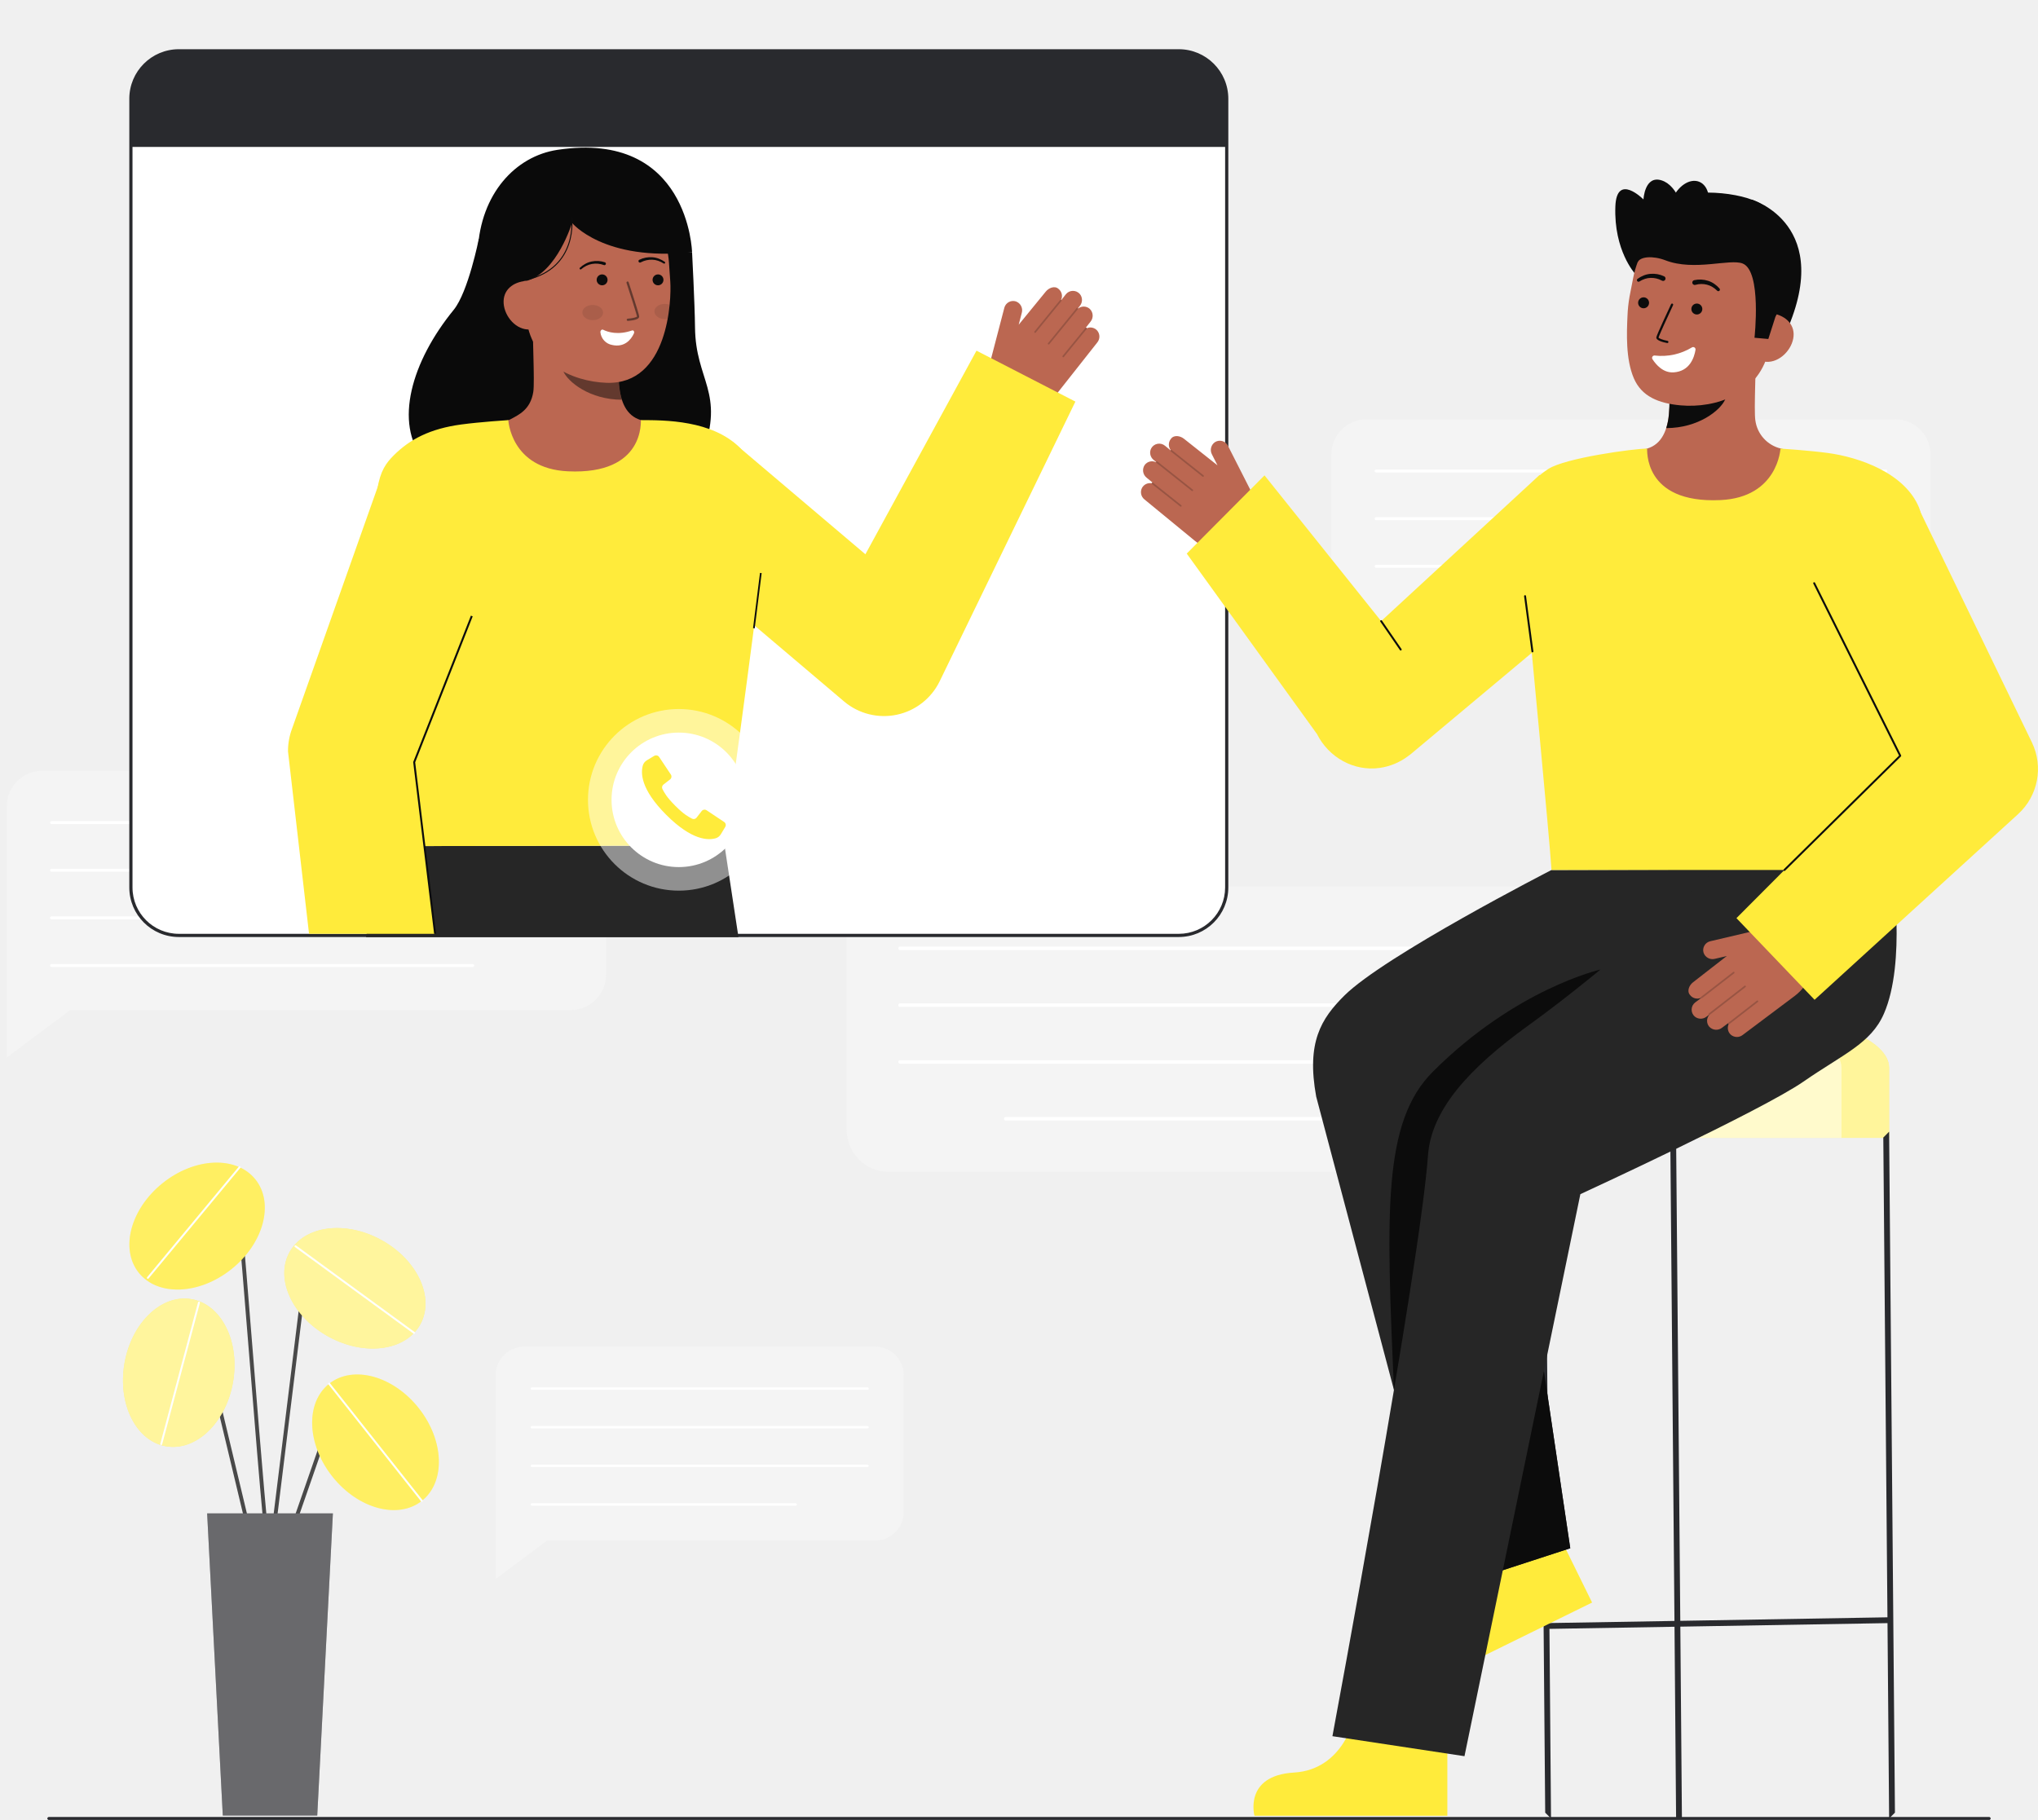
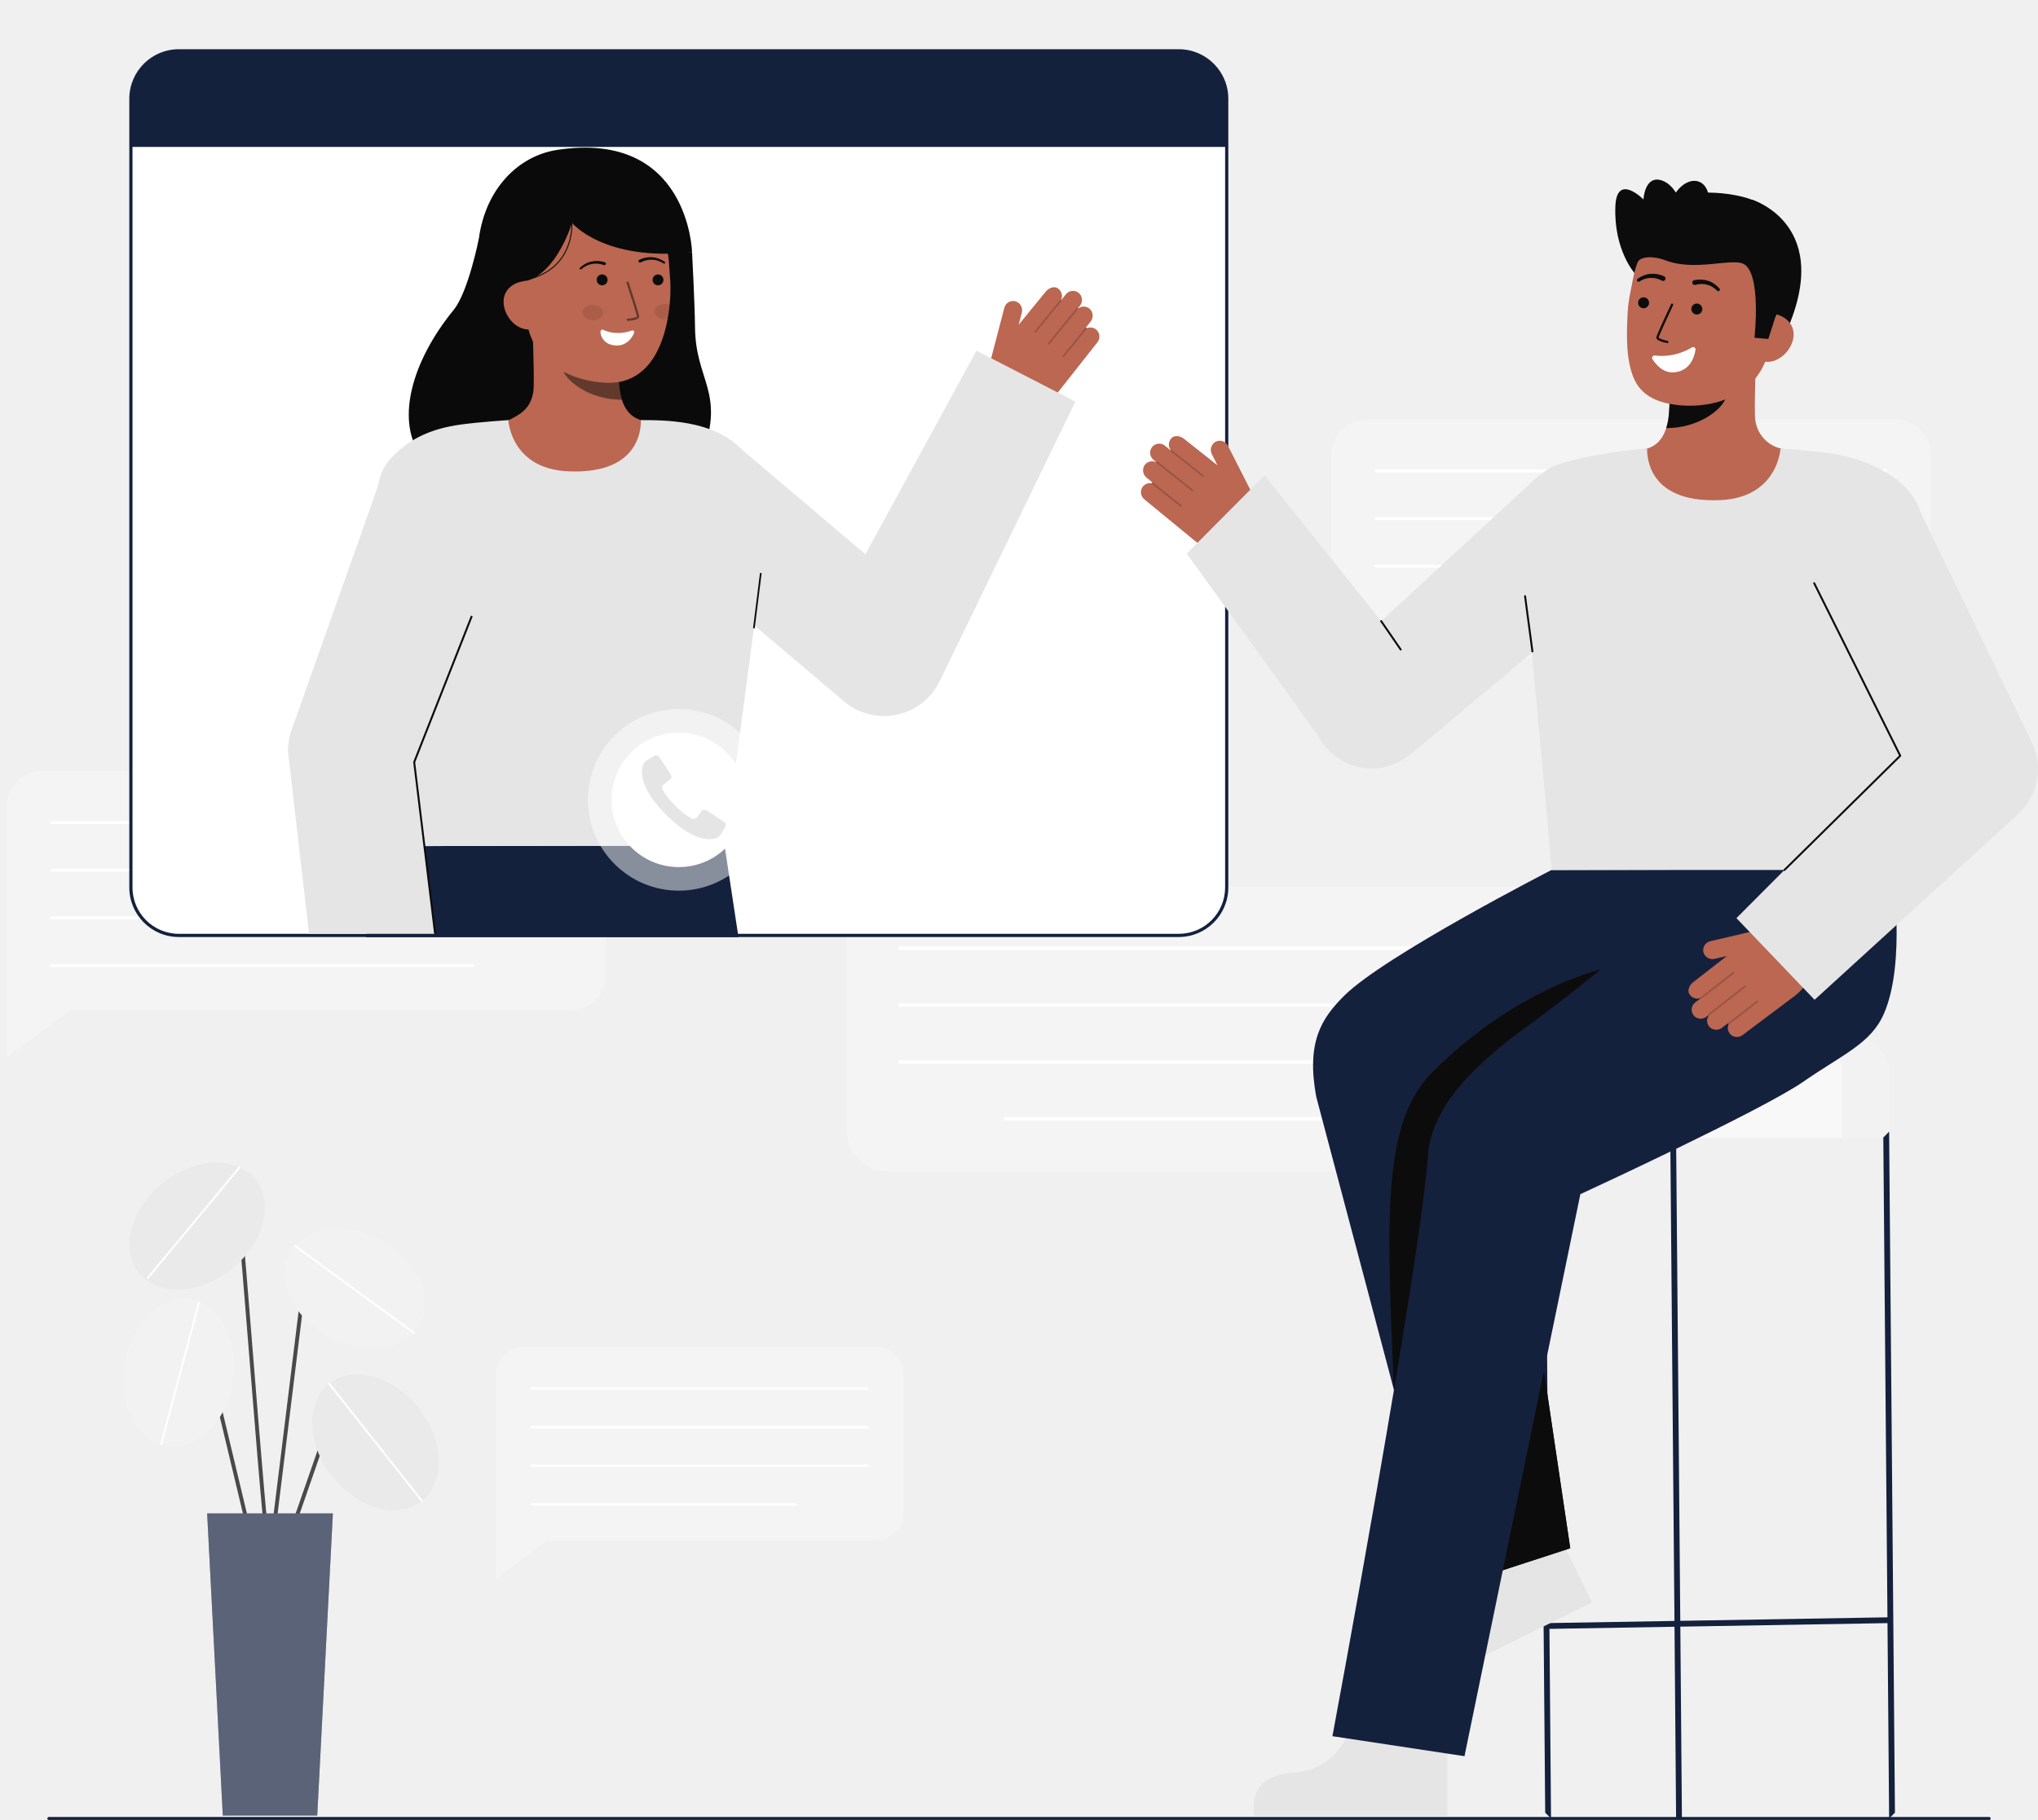
<svg xmlns="http://www.w3.org/2000/svg" viewBox="0 0 1050.734 938.434">
  <g id="Layer_4" data-name="Layer 4">
    <g>
      <path d="M139.213,805.068a1,1,0,0,1-.707-.292c-1.409-1.409-3.706-27.259-9.892-104.224-2.531-31.492-4.922-61.237-6.667-79.315-.124-1.291-.625-1.441-.789-1.49-2.388-.721-9.652,5.007-13.707,10.022a1,1,0,0,1-1.556-1.258c2.682-3.316,11.422-12.009,15.838-10.68.891.268,2,1.042,2.206,3.214,1.746,18.093,4.137,47.847,6.669,79.347,3.759,46.77,8.018,99.756,9.417,103.093a1,1,0,0,1-.812,1.583Z" fill="#494949" />
-       <ellipse cx="101.617" cy="632.255" rx="38.507" ry="28.398" transform="translate(-373.111 202.481) rotate(-38.715)" fill="#FFEB3B" />
+       <ellipse cx="101.617" cy="632.255" rx="38.507" ry="28.398" transform="translate(-373.111 202.481) rotate(-38.715)" fill="#E5E5E5" />
      <ellipse cx="101.617" cy="632.255" rx="38.507" ry="28.398" transform="translate(-373.111 202.481) rotate(-38.715)" fill="#fff" opacity="0.2" />
      <path d="M76.223,659.447a.5.5,0,0,1-.384-.819L123.13,601.6a.5.5,0,0,1,.769.639L76.608,659.267A.5.5,0,0,1,76.223,659.447Z" fill="#fff" />
      <path d="M149.528,792.843a1,1,0,0,1-.945-1.329l17.764-51.087a9.5,9.5,0,0,1,15.529-3.748l9.391,8.972a1,1,0,0,1-1.382,1.446l-9.391-8.971a7.5,7.5,0,0,0-12.258,2.958l-17.764,51.087A1,1,0,0,1,149.528,792.843Z" fill="#494949" />
-       <ellipse cx="193.607" cy="743.737" rx="28.398" ry="38.507" transform="translate(-419.795 280.74) rotate(-38.363)" fill="#FFEB3B" />
+       <ellipse cx="193.607" cy="743.737" rx="28.398" ry="38.507" transform="translate(-419.795 280.74) rotate(-38.363)" fill="#E5E5E5" />
      <path d="M131.143,801.811a1,1,0,0,1-.972-.768L100.361,676.4a4.751,4.751,0,0,0-8.213-2l-9.189,10.619a1,1,0,0,1-1.513-1.309l9.189-10.619a6.751,6.751,0,0,1,11.671,2.848l29.81,124.644a1,1,0,0,1-.74,1.205A.983.983,0,0,1,131.143,801.811Z" fill="#494949" />
-       <ellipse cx="92.161" cy="707.864" rx="38.507" ry="28.398" transform="translate(-621.055 678.063) rotate(-80.189)" fill="#FFEB3B" />
+       <ellipse cx="92.161" cy="707.864" rx="38.507" ry="28.398" transform="translate(-621.055 678.063) rotate(-80.189)" fill="#E5E5E5" />
      <path d="M139.215,805.068a1.043,1.043,0,0,1-.124-.007,1,1,0,0,1-.871-1.115l19.037-154.557a8.806,8.806,0,0,1,15.341-4.753l21.758,24.643a1,1,0,0,1-1.5,1.325L171.1,645.961a6.806,6.806,0,0,0-11.857,3.672L140.206,804.191A1,1,0,0,1,139.215,805.068Z" fill="#494949" />
-       <ellipse cx="182.976" cy="664.336" rx="28.398" ry="38.507" transform="translate(-486.918 502.89) rotate(-61.051)" fill="#FFEB3B" />
+       <ellipse cx="182.976" cy="664.336" rx="28.398" ry="38.507" transform="translate(-486.918 502.89) rotate(-61.051)" fill="#E5E5E5" />
      <ellipse cx="193.607" cy="743.737" rx="28.398" ry="38.507" transform="translate(-419.795 280.74) rotate(-38.363)" fill="#fff" opacity="0.2" />
      <ellipse cx="92.161" cy="707.864" rx="38.507" ry="28.398" transform="translate(-621.055 678.063) rotate(-80.189)" fill="#fff" opacity="0.5" />
      <ellipse cx="182.976" cy="664.336" rx="28.398" ry="38.507" transform="translate(-486.918 502.89) rotate(-61.051)" fill="#fff" opacity="0.5" />
-       <polygon points="163.561 936.21 114.865 936.21 106.795 780.406 171.63 780.406 163.561 936.21" fill="#292a2e" />
+       <polygon points="163.561 936.21 114.865 936.21 106.795 780.406 171.63 780.406 163.561 936.21" fill="#14213D" />
      <polygon points="163.561 936.21 114.865 936.21 106.795 780.406 171.63 780.406 163.561 936.21" fill="#fff" opacity="0.3" />
      <path d="M217.507,774.43a.5.5,0,0,1-.393-.19l-47.8-60.386a.5.5,0,1,1,.784-.621l47.8,60.386a.5.5,0,0,1-.391.811Z" fill="#fff" />
      <path d="M213.493,687.813a.5.5,0,0,1-.295-.1l-61.166-44.662a.5.5,0,1,1,.59-.808l61.166,44.663a.5.5,0,0,1-.3.9Z" fill="#fff" />
      <path d="M83.118,745.161a.519.519,0,0,1-.129-.017.5.5,0,0,1-.354-.612l19.472-72.953a.5.5,0,1,1,.965.258L83.6,744.79A.5.5,0,0,1,83.118,745.161Z" fill="#fff" />
    </g>
    <g>
      <g>
        <path d="M451.152,794.422H282.01l-26.5,19.848V709.209a14.8,14.8,0,0,1,14.8-14.8H451.152a14.8,14.8,0,0,1,14.8,14.8V779.62A14.8,14.8,0,0,1,451.152,794.422Z" fill="#f4f4f4" />
        <path d="M447.25,716.665H274.216a.618.618,0,1,1,0-1.235H447.25a.618.618,0,1,1,0,1.235Z" fill="#fff" />
        <path d="M447.25,736.583H274.216a.618.618,0,1,1,0-1.235H447.25a.618.618,0,1,1,0,1.235Z" fill="#fff" />
        <path d="M447.25,756.5H274.216a.617.617,0,1,1,0-1.234H447.25a.617.617,0,1,1,0,1.234Z" fill="#fff" />
        <path d="M410.207,776.418H274.216a.618.618,0,1,1,0-1.235H410.207a.618.618,0,1,1,0,1.235Z" fill="#fff" />
      </g>
      <g>
        <path d="M294.21,520.861H36.2L3.512,545.345V415.738a18.262,18.262,0,0,1,18.262-18.261H294.21a18.261,18.261,0,0,1,18.261,18.261V502.6A18.262,18.262,0,0,1,294.21,520.861Z" fill="#f4f4f4" />
        <path d="M289.4,424.936H26.588a.762.762,0,1,1,0-1.524H289.4a.762.762,0,0,1,0,1.524Z" fill="#fff" />
        <path d="M289.4,449.507H26.588a.762.762,0,1,1,0-1.523H289.4a.762.762,0,0,1,0,1.523Z" fill="#fff" />
        <path d="M289.4,474.078H26.588a.762.762,0,1,1,0-1.523H289.4a.762.762,0,0,1,0,1.523Z" fill="#fff" />
        <path d="M243.7,498.65H26.588a.762.762,0,0,1,0-1.524H243.7a.762.762,0,0,1,0,1.524Z" fill="#fff" />
      </g>
      <g>
        <path d="M458.269,604.3H765.886L804.863,633.5V478.968A21.773,21.773,0,0,0,783.09,457.2H458.269A21.773,21.773,0,0,0,436.5,478.968V582.53A21.773,21.773,0,0,0,458.269,604.3Z" fill="#f4f4f4" />
        <path d="M464.009,489.934H777.35a.909.909,0,0,0,0-1.817H464.009a.909.909,0,0,0,0,1.817Z" fill="#fff" />
        <path d="M464.009,519.23H777.35a.909.909,0,0,0,0-1.817H464.009a.909.909,0,0,0,0,1.817Z" fill="#fff" />
        <path d="M464.009,548.526H777.35a.909.909,0,0,0,0-1.817H464.009a.909.909,0,0,0,0,1.817Z" fill="#fff" />
        <path d="M518.493,577.822H777.35a.909.909,0,0,0,0-1.817H518.493a.909.909,0,0,0,0,1.817Z" fill="#fff" />
      </g>
      <g>
        <path d="M704.659,339.578H962.665l32.691,24.485V234.455A18.261,18.261,0,0,0,977.1,216.194H704.659A18.262,18.262,0,0,0,686.4,234.455v86.861A18.262,18.262,0,0,0,704.659,339.578Z" fill="#f4f4f4" />
        <path d="M709.472,243.653H972.281a.762.762,0,0,0,0-1.524H709.472a.762.762,0,0,0,0,1.524Z" fill="#fff" />
        <path d="M709.472,268.224H972.281a.762.762,0,0,0,0-1.523H709.472a.762.762,0,0,0,0,1.523Z" fill="#fff" />
        <path d="M709.472,292.8H972.281a.762.762,0,0,0,0-1.523H709.472a.762.762,0,0,0,0,1.523Z" fill="#fff" />
        <path d="M755.17,317.367H972.281a.762.762,0,0,0,0-1.523H755.17a.762.762,0,1,0,0,1.523Z" fill="#fff" />
      </g>
    </g>
    <g>
      <g>
        <rect x="67.491" y="26.202" width="564.97" height="456.164" rx="24.703" transform="translate(699.952 508.567) rotate(-180)" fill="#fff" />
-         <path d="M66.667,457.662V50.905A25.556,25.556,0,0,1,92.194,25.378H607.758a25.557,25.557,0,0,1,25.527,25.527V457.662a25.556,25.556,0,0,1-25.527,25.527H92.194A25.555,25.555,0,0,1,66.667,457.662ZM92.194,27.025a23.907,23.907,0,0,0-23.88,23.88V457.662a23.907,23.907,0,0,0,23.88,23.88H607.758a23.906,23.906,0,0,0,23.88-23.88V50.905a23.906,23.906,0,0,0-23.88-23.88Z" fill="#292a2e" />
+         <path d="M66.667,457.662V50.905A25.556,25.556,0,0,1,92.194,25.378H607.758a25.557,25.557,0,0,1,25.527,25.527V457.662a25.556,25.556,0,0,1-25.527,25.527H92.194A25.555,25.555,0,0,1,66.667,457.662ZM92.194,27.025a23.907,23.907,0,0,0-23.88,23.88V457.662a23.907,23.907,0,0,0,23.88,23.88H607.758a23.906,23.906,0,0,0,23.88-23.88V50.905a23.906,23.906,0,0,0-23.88-23.88Z" fill="#14213D" />
      </g>
-       <path d="M67.491,50.9V75.759H632.458V50.9a24.7,24.7,0,0,0-24.7-24.7H92.194A24.7,24.7,0,0,0,67.491,50.9Z" fill="#292a2e" />
+       <path d="M67.491,50.9V75.759H632.458V50.9a24.7,24.7,0,0,0-24.7-24.7H92.194A24.7,24.7,0,0,0,67.491,50.9Z" fill="#14213D" />
    </g>
    <g>
      <g>
        <path d="M517.807,158.706a4.684,4.684,0,0,1,5.957-3.282,4.863,4.863,0,0,1,3.043,5.9l-1.6,6.123,13.9-17.009c1.513-1.918,4.6-3.305,6.636-1.465a4.679,4.679,0,0,1,1.327,5.674.333.333,0,0,1,.066.038.458.458,0,0,1,.035.042l2.333-2.958a4.69,4.69,0,0,1,7.253-.132,4.8,4.8,0,0,1,0,6.072l-.993,1.259a.42.42,0,0,1,.045.15,4.68,4.68,0,0,1,6.018.135,4.862,4.862,0,0,1,.419,6.626l-2.44,3.094a.4.4,0,0,1,.519.276,4.684,4.684,0,0,1,5.41,1.27,4.8,4.8,0,0,1,0,6.072l-20.807,26.377a23.6,23.6,0,0,1-25.124,8.04l-14.529-4.233Z" fill="#bb6751" />
        <g opacity="0.2">
          <path d="M533.4,171.555a.433.433,0,0,0,.6-.068l13.2-16.193a.432.432,0,0,0-.67-.546l-13.2,16.193a.433.433,0,0,0,.062.608Z" fill="#0c0c0c" />
        </g>
        <g opacity="0.2">
          <path d="M540.385,177.575a.432.432,0,0,0,.6-.068l14.734-18.071a.433.433,0,0,0-.062-.609.449.449,0,0,0-.608.062L540.315,176.96a.433.433,0,0,0,.062.609Z" fill="#0c0c0c" />
        </g>
        <g opacity="0.2">
          <path d="M547.908,184.138a.432.432,0,0,0,.6-.068l11.754-14.415a.433.433,0,0,0-.671-.546l-11.753,14.415a.432.432,0,0,0,.062.608Z" fill="#0c0c0c" />
        </g>
      </g>
      <g>
        <path d="M246.857,123.192s-5.433,27.378-12.95,36.59c-21.64,26.519-31.045,58.3-15.337,77.58s129.932,34.384,143.661-3.485c11.558-31.881-3.621-37.446-3.9-65.023-.127-12.478-1.52-38.79-1.52-38.79" fill="#0a0a0a" />
        <path id="sk" d="M338.709,218.738c-.2-.026-2.406,36.6-44.949,33.4-29.452-2.206-39.953-33.454-40.628-33.454,3.175-.675,8.522-1.657,9.933-2.409,4.637-2.492,10.376-5.085,11.871-14.091.861-5.191-.6-31.747-.151-37l45.209,10.09c-.631,11.092-5.053,36.807,10.444,41.358C333.016,217.388,335.793,218.08,338.709,218.738Z" fill="#bb6751" />
        <path id="sh" d="M320.628,206.126a32.765,32.765,0,0,1-1.36-7.017,74.8,74.8,0,0,1,.3-16.319,49.58,49.58,0,0,1-24.987-10.947c-.839,3.1-5.456,16.646-4.178,19.593C292.816,197.006,304.17,206.126,320.628,206.126Z" fill="#0c0c0c" opacity="0.5" />
        <path d="M312.773,197.405c-17.9-.589-39.848-10.635-41.523-34.789l-1.511-21.8c-1.675-24.154,9.653-44.615,32.4-46.192h0c22.742-1.577,41.1,16.825,42.774,40.979l.669,9.649C346.221,154.525,344.705,198.456,312.773,197.405Z" fill="#bb6751" />
        <path d="M310.93,170.027c2.5,1.24,7.7,2.9,14.916.389.787-.274,1.387.623.988,1.51-1.53,3.4-5.028,7.324-11.169,5.98a7.409,7.409,0,0,1-6.1-6.448C309.4,170.549,310.228,169.679,310.93,170.027Z" fill="#fff" />
        <circle cx="339.253" cy="144.314" r="2.808" fill="#0c0c0c" />
        <circle cx="310.432" cy="144.314" r="2.808" fill="#0c0c0c" />
        <path d="M323.686,165.481l.044,0a25.124,25.124,0,0,0,2.748-.363c1.358-.266,3.153-.76,3.07-1.967-.1-1.377-4.895-15.965-5.442-17.624a.576.576,0,0,0-1.093.361c2.049,6.213,5.323,16.416,5.387,17.342-.2.4-2.463.944-4.75,1.1a.576.576,0,0,0,.036,1.15Z" fill="#0c0c0c" opacity="0.5" />
        <path d="M251.064,146.145l20.373-1.3c15.825-4.324,23.486-29.927,23.486-29.927s16.228,20.05,61.885,15.142c0,0-1.577-63.049-69.383-52.795-21.864,3.306-39.588,22.847-41.07,51.592C245.316,149,251.064,146.145,251.064,146.145Z" fill="#0a0a0a" />
        <path d="M273.173,169.877c-6.911.479-13.027-6.526-13.506-13.438s4.859-11.111,11.77-11.59l3.883,4.384,3.8,20.232Z" fill="#bb6751" />
        <path d="M329.594,133.964a13.045,13.045,0,0,1,6.767-1.306,11.486,11.486,0,0,1,3.357.751,13.572,13.572,0,0,1,3.01,1.612.509.509,0,0,1-.547.858l-.034-.02a12.525,12.525,0,0,0-2.814-1.371,10.339,10.339,0,0,0-3.047-.559,11.683,11.683,0,0,0-5.928,1.359l-.051.028a.764.764,0,1,1-.739-1.338Z" fill="#0c0c0c" />
        <path d="M311.29,136.663a11.7,11.7,0,0,0-6.057-.554,10.271,10.271,0,0,0-2.944.962,12.477,12.477,0,0,0-2.607,1.734l-.029.024a.509.509,0,0,1-.658-.777,13.605,13.605,0,0,1,2.768-2,11.514,11.514,0,0,1,3.226-1.193,13.062,13.062,0,0,1,6.881.391.764.764,0,0,1-.5,1.445l-.025-.009Z" fill="#0c0c0c" />
        <path d="M294.729,112.124s3.635,25.976-23.285,32.19" fill="none" stroke="#0c0c0c" stroke-miterlimit="10" stroke-width="0.5" />
        <ellipse cx="305.593" cy="161.175" rx="3.923" ry="5.349" transform="translate(141.184 465.04) rotate(-89.392)" fill="#0c0c0c" opacity="0.1" />
        <path d="M337.4,160.568c-.016,2.164,2.359,3.944,5.313,3.979a7.341,7.341,0,0,0,1.521-.142c.466-2.523.792-4.966,1.012-7.238a6.745,6.745,0,0,0-2.453-.466C339.834,156.665,337.421,158.4,337.4,160.568Z" fill="#0c0c0c" opacity="0.1" />
      </g>
-       <polygon points="196.424 436.323 188.725 483.256 380.733 483.256 373.556 436.04 196.424 436.323" fill="#262626" />
-       <path id="b_1_b" d="M292.784,243.038c-29.473-1.389-30.714-26.4-30.714-26.4s-14.6.944-24.311,2.257c-15.894,2.151-26.378,7.54-34.722,15.884-7.762,7.762-12.487,16.159-7.487,69.775,3.621,38.822.874,131.774.874,131.774l177.132-.283s16.527-119.2,18.014-136.678c2.837-33.361-3.21-61.563-10.136-68.489-14.24-14.24-38.754-14.24-51-14.238C330.238,216.635,332.921,244.93,292.784,243.038Z" fill="#FFEB3B" />
-       <path d="M503.451,180.829,446.173,285.822l-68.35-57.939-42.03,49.583L434.572,361.2l.706.607a31.922,31.922,0,0,0,49.2-10.519l69.961-144.2Z" fill="#FFEB3B" />
-       <path d="M213.542,393.035l10.783,88.507H159.332l-10.84-94.027a32.568,32.568,0,0,1,2.1-11.8l47.07-132.879,61.79,21.01Z" fill="#FFEB3B" />
+       <polygon points="196.424 436.323 188.725 483.256 380.733 483.256 373.556 436.04 196.424 436.323" fill="#14213D" />
+       <path id="b_1_b" d="M292.784,243.038c-29.473-1.389-30.714-26.4-30.714-26.4s-14.6.944-24.311,2.257c-15.894,2.151-26.378,7.54-34.722,15.884-7.762,7.762-12.487,16.159-7.487,69.775,3.621,38.822.874,131.774.874,131.774l177.132-.283s16.527-119.2,18.014-136.678c2.837-33.361-3.21-61.563-10.136-68.489-14.24-14.24-38.754-14.24-51-14.238C330.238,216.635,332.921,244.93,292.784,243.038Z" fill="#E5E5E5" />
+       <path d="M503.451,180.829,446.173,285.822l-68.35-57.939-42.03,49.583L434.572,361.2l.706.607a31.922,31.922,0,0,0,49.2-10.519l69.961-144.2Z" fill="#E5E5E5" />
+       <path d="M213.542,393.035l10.783,88.507H159.332l-10.84-94.027a32.568,32.568,0,0,1,2.1-11.8l47.07-132.879,61.79,21.01Z" fill="#E5E5E5" />
      <polygon points="223.829 481.603 213.031 392.969 213.077 392.851 242.782 317.465 243.713 317.833 214.054 393.1 224.821 481.482 223.829 481.603" fill="#0c0c0c" />
      <rect x="376.11" y="309.291" width="28.717" height="0.865" transform="translate(34.427 658.476) rotate(-82.829)" fill="#0c0c0c" />
    </g>
    <g>
-       <path d="M1025.577,938.434H25.157a.7.7,0,0,1,0-1.4h1000.42a.7.7,0,0,1,0,1.4Z" fill="#292a2e" />
+       <path d="M1025.577,938.434H25.157a.7.7,0,0,1,0-1.4h1000.42a.7.7,0,0,1,0,1.4Z" fill="#14213D" />
      <g opacity="0.65">
-         <path d="M1025.577,938.434H25.157a.7.7,0,0,1,0-1.4h1000.42a.7.7,0,0,1,0,1.4Z" fill="#292a2e" />
+         <path d="M1025.577,938.434H25.157a.7.7,0,0,1,0-1.4h1000.42a.7.7,0,0,1,0,1.4Z" fill="#14213D" />
      </g>
    </g>
    <g>
      <circle cx="349.976" cy="412.451" r="46.83" fill="#fff" opacity="0.49" />
      <circle cx="349.976" cy="412.451" r="34.68" fill="#fff" />
-       <path d="M373.348,423.864a1.888,1.888,0,0,1,.57,2.54l-2.27,3.783a4.615,4.615,0,0,1-2.716,2.1c-3.773,1.036-12.093,1.244-25.429-12.091s-13.127-21.658-12.092-25.43a4.625,4.625,0,0,1,2.1-2.718l3.784-2.269a1.886,1.886,0,0,1,2.539.572l6.032,9.048a1.888,1.888,0,0,1-.411,2.533l-3.388,2.633a1.879,1.879,0,0,0-.5,2.4c.994,1.788,1.937,3.895,6.6,8.566s6.779,5.607,8.567,6.6a1.874,1.874,0,0,0,2.395-.5l2.635-3.386a1.885,1.885,0,0,1,2.533-.412Z" fill="#FFEB3B" />
+       <path d="M373.348,423.864a1.888,1.888,0,0,1,.57,2.54l-2.27,3.783a4.615,4.615,0,0,1-2.716,2.1c-3.773,1.036-12.093,1.244-25.429-12.091s-13.127-21.658-12.092-25.43a4.625,4.625,0,0,1,2.1-2.718l3.784-2.269a1.886,1.886,0,0,1,2.539.572l6.032,9.048a1.888,1.888,0,0,1-.411,2.533l-3.388,2.633a1.879,1.879,0,0,0-.5,2.4c.994,1.788,1.937,3.895,6.6,8.566s6.779,5.607,8.567,6.6a1.874,1.874,0,0,0,2.395-.5l2.635-3.386a1.885,1.885,0,0,1,2.533-.412Z" fill="#E5E5E5" />
    </g>
    <g>
      <g>
-         <path d="M883.82,520.307c-49.793,0-90.157,13.584-90.157,30.341v36.121H973.978V550.648C973.978,533.891,933.613,520.307,883.82,520.307Z" fill="#FFEB3B" />
+         <path d="M883.82,520.307c-49.793,0-90.157,13.584-90.157,30.341v36.121H973.978V550.648C973.978,533.891,933.613,520.307,883.82,520.307Z" fill="#E5E5E5" />
        <path d="M883.82,520.307c-49.793,0-90.157,13.584-90.157,30.341v36.121H973.978V550.648C973.978,533.891,933.613,520.307,883.82,520.307Z" fill="#fff" opacity="0.49" />
        <path d="M949.417,550.652v36.115H793.661V550.652c0-15.36,33.9-28.05,77.878-30.056C915.521,522.6,949.417,535.292,949.417,550.652Z" fill="#fff" opacity="0.49" />
-         <polygon points="973.977 937.743 976.977 934.717 973.977 583.565 970.977 586.59 973.117 833.994 866.304 835.809 864.149 586.565 861.149 586.59 863.304 835.86 798.825 836.956 796.661 586.565 793.661 583.59 796.661 934.743 799.661 937.717 798.851 839.957 863.33 838.861 864.149 937.743 867.149 937.717 866.33 838.81 973.143 836.994 973.977 937.743" fill="#292a2e" />
+         <polygon points="973.977 937.743 976.977 934.717 973.977 583.565 970.977 586.59 973.117 833.994 866.304 835.809 864.149 586.565 861.149 586.59 863.304 835.86 798.825 836.956 796.661 586.565 793.661 583.59 796.661 934.743 799.661 937.717 798.851 839.957 863.33 838.861 864.149 937.743 867.149 937.717 866.33 838.81 973.143 836.994 973.977 937.743" fill="#14213D" />
      </g>
      <g>
-         <path d="M698.531,884.705s-5.361,27.794-31.384,29.343-20.38,22.28-20.38,22.28h99.445V886.644Z" fill="#FFEB3B" />
-         <path d="M755.269,801.11s7.457,27.306-15.21,40.183-8.452,28.987-8.452,28.987l89.232-43.9L798.908,781.8Z" fill="#FFEB3B" />
-         <path d="M745.828,819.157,678.59,565.468c-5.1-28.026,2.579-40.174,14.41-51.975,20.786-20.733,106.917-64.862,106.917-64.862l103.329-.281c27.4,0,54.334,27.017,54.334,54.415S929.726,553.4,902.328,553.4L775.086,566.1l34.491,232.287Z" fill="#262626" />
+         <path d="M698.531,884.705s-5.361,27.794-31.384,29.343-20.38,22.28-20.38,22.28h99.445V886.644Z" fill="#E5E5E5" />
+         <path d="M755.269,801.11s7.457,27.306-15.21,40.183-8.452,28.987-8.452,28.987l89.232-43.9L798.908,781.8Z" fill="#E5E5E5" />
+         <path d="M745.828,819.157,678.59,565.468c-5.1-28.026,2.579-40.174,14.41-51.975,20.786-20.733,106.917-64.862,106.917-64.862l103.329-.281c27.4,0,54.334,27.017,54.334,54.415S929.726,553.4,902.328,553.4L775.086,566.1l34.491,232.287Z" fill="#14213D" />
        <polygon points="809.577 798.383 795.999 706.935 727.207 748.899 745.828 819.157 809.577 798.383" fill="#0c0c0c" />
        <path d="M825.171,499.968s-43.437,9.681-86.457,52.7c-26.083,26.083-23.945,73.284-20.032,164.067l42.727-63.11L808.273,569.1Z" fill="#0c0c0c" />
-         <path d="M975.568,448.319l-70.173-.331-.027.924H884.12s-53.224,48.979-96.078,79.842c-31.17,22.448-50.185,43.85-51.831,67.176C732.2,652.791,686.963,895.3,686.963,895.3l68.081,10.31,59.743-289.812s93.425-43.067,115.034-58.056c20.348-14.114,34.721-19.569,41.454-34.971C982.905,496.165,975.568,448.319,975.568,448.319Z" fill="#262626" />
+         <path d="M975.568,448.319l-70.173-.331-.027.924H884.12s-53.224,48.979-96.078,79.842c-31.17,22.448-50.185,43.85-51.831,67.176C732.2,652.791,686.963,895.3,686.963,895.3l68.081,10.31,59.743-289.812s93.425-43.067,115.034-58.056c20.348-14.114,34.721-19.569,41.454-34.971C982.905,496.165,975.568,448.319,975.568,448.319Z" fill="#14213D" />
      </g>
      <g>
        <g>
          <path d="M843.005,141.171s-11.023-11.947-10.171-34.7c.659-17.617,14.488-3.623,14.488-3.623s.6-12.681,9.394-9.82,11.5,16.785,11.5,16.785" fill="#0c0c0c" />
          <path d="M903.09,102.916s43.9,12.9,16.735,70.636l-4.009-.452-8.138-.916" fill="#0c0c0c" />
          <path id="sk-2" data-name="sk" d="M840.877,233.437c.2-.026,2.419,36.8,45.205,33.593,29.62-2.219,40.181-33.645,40.86-33.645-3.193-.679-7.14-1.709-8.709-2.062a17.282,17.282,0,0,1-13.219-14.532c-.867-5.221.6-31.928.151-37.21L859.7,189.729c.635,11.155,5.082,37.017-10.5,41.594C846.6,232.08,843.809,232.776,840.877,233.437Z" fill="#bb6751" />
          <path id="sh-2" data-name="sh" d="M859.061,220.754a32.9,32.9,0,0,0,1.367-7.057,75.223,75.223,0,0,0-.3-16.413,49.857,49.857,0,0,0,25.129-11.009c.844,3.118,5.487,16.741,4.2,19.7C887.032,211.581,875.613,220.754,859.061,220.754Z" fill="#0c0c0c" opacity="1" />
          <path d="M866.483,209.028c17.937,1.612,41.081-5.717,45.722-29.621l4.188-21.569c4.642-23.9-4.151-45.719-26.658-50.089h0c-22.507-4.37-43.092,11.741-47.733,35.645l-1.854,9.549a73.6,73.6,0,0,0-1.062,9.953c-.4,8.819-.977,22.234,3.265,32.148C846.355,204.4,855.023,208,866.483,209.028Z" fill="#bb6751" />
          <path d="M853.148,183.34a30.239,30.239,0,0,0,19.168-4.195,1.224,1.224,0,0,1,1.842,1.233c-.64,3.936-2.951,11.118-11.3,11.64-5.389.337-9.073-3.969-10.9-6.8A1.224,1.224,0,0,1,853.148,183.34Z" fill="#fff" />
          <circle cx="847.388" cy="156.142" r="2.824" fill="#0c0c0c" />
          <circle cx="874.844" cy="159.352" r="2.824" fill="#0c0c0c" />
          <path d="M909.393,186.418c6.84,1.328,13.806-4.912,15.134-11.752s-3.485-11.688-10.324-13.017l-4.415,3.9-6.275,19.729Z" fill="#bb6751" />
          <g>
            <path d="M904.567,174.168s3.821-34.322-6.08-38.276c-6.594-2.633-24.955,4.073-39.8-1.643-6.5-2.5-13.184-1.992-14.409,1.068-.485,1.212-1.4-17.629,11.616-29.446,10.367-9.408,38.377-7.525,50.217-1.681,32.786,16.18,9.238,59.209,9.238,59.209l-3.658,11.409Z" fill="#0c0c0c" />
            <g opacity="1">
              <path d="M859.562,176.9l-.045-.007c-2.2-.422-5.857-1.376-5.543-3.026.263-1.367,6.829-15.406,7.578-17a.572.572,0,1,1,1.035.486c-2.913,6.216-7.311,15.8-7.489,16.731.142.431,2.351,1.25,4.634,1.688a.572.572,0,0,1-.17,1.13Z" fill="#0c0c0c" />
            </g>
            <path d="M858,142.5a13.6,13.6,0,0,0-7.095-1.281,12.006,12.006,0,0,0-3.483.829,14.047,14.047,0,0,0-3.094,1.713.832.832,0,0,0,.9,1.4l.058-.035a12.288,12.288,0,0,1,2.775-1.315,10.023,10.023,0,0,1,2.976-.514,11.349,11.349,0,0,1,5.724,1.37l.074.042a1.251,1.251,0,1,0,1.241-2.173C858.051,142.527,858.025,142.513,858,142.5Z" fill="#0c0c0c" />
            <path d="M874.191,146.872a11.337,11.337,0,0,1,5.885-.062,10.029,10.029,0,0,1,2.787,1.163,12.253,12.253,0,0,1,2.413,1.9l.047.044a.832.832,0,0,0,1.188-1.165,14.12,14.12,0,0,0-2.635-2.359,12.031,12.031,0,0,0-3.212-1.583,13.609,13.609,0,0,0-7.2-.331,1.251,1.251,0,0,0,.57,2.437c.025-.006.05-.012.075-.02Z" fill="#0c0c0c" />
          </g>
          <ellipse cx="870.804" cy="106.748" rx="14.04" ry="9.539" transform="translate(444.805 873.703) rotate(-67.939)" fill="#0c0c0c" />
        </g>
-         <path d="M787.718,314.52c1.348,15.832,10.9,114.61,12.2,134.111H975.492c1.008-17.589,5.538-94.5,9.364-128.895,3.651-32.821,8.77-47.757,4.564-57.957C982,243.79,958.39,235.757,942.4,233.592c-9.764-1.322-24.449-2.269-24.449-2.269s-1.243,25.153-30.891,26.552c-40.36,1.9-37.665-26.552-37.865-26.552-6.538,0-42.128,4.754-51.027,10.555-12.569,8.192-16.284,19.357-16.431,29.614C781.569,283.3,786.187,296.563,787.718,314.52Z" fill="#FFEB3B" />
+         <path d="M787.718,314.52c1.348,15.832,10.9,114.61,12.2,134.111H975.492c1.008-17.589,5.538-94.5,9.364-128.895,3.651-32.821,8.77-47.757,4.564-57.957C982,243.79,958.39,235.757,942.4,233.592c-9.764-1.322-24.449-2.269-24.449-2.269s-1.243,25.153-30.891,26.552c-40.36,1.9-37.665-26.552-37.865-26.552-6.538,0-42.128,4.754-51.027,10.555-12.569,8.192-16.284,19.357-16.431,29.614C781.569,283.3,786.187,296.563,787.718,314.52Z" fill="#E5E5E5" />
        <g>
          <path d="M633.071,229.836a4.686,4.686,0,0,0-6.521-1.934,4.866,4.866,0,0,0-1.712,6.416l2.867,5.64-17.217-13.646c-1.888-1.55-5.2-2.245-6.8-.013a4.679,4.679,0,0,0-.084,5.827.3.3,0,0,0-.056.051.323.323,0,0,0-.025.049l-2.912-2.391a4.689,4.689,0,0,0-7.113,1.42,4.8,4.8,0,0,0,1.3,5.931l1.239,1.018a.433.433,0,0,0-.012.156,4.682,4.682,0,0,0-5.851,1.417,4.865,4.865,0,0,0,1.007,6.564l3.045,2.5a.43.43,0,0,0-.364.154.416.416,0,0,0-.084.226,4.684,4.684,0,0,0-5.014,2.4,4.8,4.8,0,0,0,1.3,5.931l25.962,21.322a23.6,23.6,0,0,0,26.262,2.487l13.289-7.239Z" fill="#bb6751" />
          <g opacity="0.2">
            <path d="M620.579,245.721a.433.433,0,0,1-.6.062l-16.357-13a.432.432,0,1,1,.538-.677l16.357,13a.432.432,0,0,1,.07.607Z" fill="#0c0c0c" />
          </g>
          <g opacity="0.2">
            <path d="M615.046,253.093a.433.433,0,0,1-.6.062L596.19,238.649a.431.431,0,0,1-.069-.607.447.447,0,0,1,.607-.07l18.255,14.506a.431.431,0,0,1,.069.607Z" fill="#0c0c0c" />
          </g>
          <g opacity="0.2">
            <path d="M609.1,261.113a.433.433,0,0,1-.6.061L593.936,249.6a.432.432,0,1,1,.538-.677l14.562,11.57a.433.433,0,0,1,.069.608Z" fill="#0c0c0c" />
          </g>
        </g>
        <g>
          <path d="M881.726,485.377a4.685,4.685,0,0,0-3.425,5.876,4.862,4.862,0,0,0,5.826,3.185l6.159-1.447L872.945,506.48c-1.954,1.466-3.414,4.515-1.625,6.6a4.679,4.679,0,0,0,5.641,1.464.307.307,0,0,0,.036.067.459.459,0,0,0,.041.036l-3.013,2.261a4.689,4.689,0,0,0-.308,7.247,4.8,4.8,0,0,0,6.07.144l1.283-.962a.443.443,0,0,0,.148.048,4.681,4.681,0,0,0-.01,6.02,4.863,4.863,0,0,0,6.615.579l3.152-2.365a.432.432,0,0,0,.063.391.425.425,0,0,0,.2.135,4.688,4.688,0,0,0,1.139,5.44,4.8,4.8,0,0,0,6.07.143l26.873-20.163a23.593,23.593,0,0,0,8.646-24.922l-3.879-14.627Z" fill="#bb6751" />
          <g opacity="0.2">
            <path d="M894.194,501.281a.433.433,0,0,1-.083.6L877.6,514.686a.432.432,0,1,1-.53-.683L893.581,501.2a.433.433,0,0,1,.607.077Z" fill="#0c0c0c" />
          </g>
          <g opacity="0.2">
            <path d="M900.043,508.406a.432.432,0,0,1-.083.6L881.538,523.3a.434.434,0,0,1-.607-.076.449.449,0,0,1,.077-.607l18.422-14.292a.434.434,0,0,1,.607.076Z" fill="#0c0c0c" />
          </g>
          <g opacity="0.2">
            <path d="M906.422,516.085a.432.432,0,0,1-.082.6l-14.7,11.4a.433.433,0,0,1-.53-.684L905.81,516a.432.432,0,0,1,.606.076Z" fill="#0c0c0c" />
          </g>
        </g>
-         <path d="M1047.6,382.855l-.33-.682-58.4-120.73-58.514,28.305,48.361,99.977-83.459,83.733,40.287,42.1,104.936-95.754A31.523,31.523,0,0,0,1047.6,382.855Z" fill="#FFEB3B" />
+         <path d="M1047.6,382.855l-.33-.682-58.4-120.73-58.514,28.305,48.361,99.977-83.459,83.733,40.287,42.1,104.936-95.754A31.523,31.523,0,0,0,1047.6,382.855Z" fill="#E5E5E5" />
        <path d="M920,449.131a.5.5,0,0,1-.351-.855L979.1,389.624l-44.2-88.648a.5.5,0,1,1,.894-.445L980.161,389.5a.5.5,0,0,1-.1.578l-59.714,58.906A.493.493,0,0,1,920,449.131Z" fill="#0c0c0c" />
-         <path d="M793.77,244.911l-81.692,75.381-60.131-75.157-40.1,40.329L679,378.518c6.04,12.072,19.046,19.379,32.408,17.463a31.521,31.521,0,0,0,14.285-5.871l1.516-1.12L836.8,297.28Z" fill="#FFEB3B" />
+         <path d="M793.77,244.911l-81.692,75.381-60.131-75.157-40.1,40.329L679,378.518c6.04,12.072,19.046,19.379,32.408,17.463a31.521,31.521,0,0,0,14.285-5.871l1.516-1.12L836.8,297.28Z" fill="#E5E5E5" />
        <path d="M790.078,336.408a.5.5,0,0,1-.5-.434l-3.8-28.5a.5.5,0,0,1,.991-.133l3.8,28.5a.5.5,0,0,1-.43.563A.487.487,0,0,1,790.078,336.408Z" fill="#0c0c0c" />
        <path d="M722.164,335.456a.5.5,0,0,1-.439-.259L711.64,320.533a.5.5,0,0,1,.876-.483L722.6,334.715a.5.5,0,0,1-.437.741Z" fill="#0c0c0c" />
      </g>
    </g>
  </g>
</svg>
